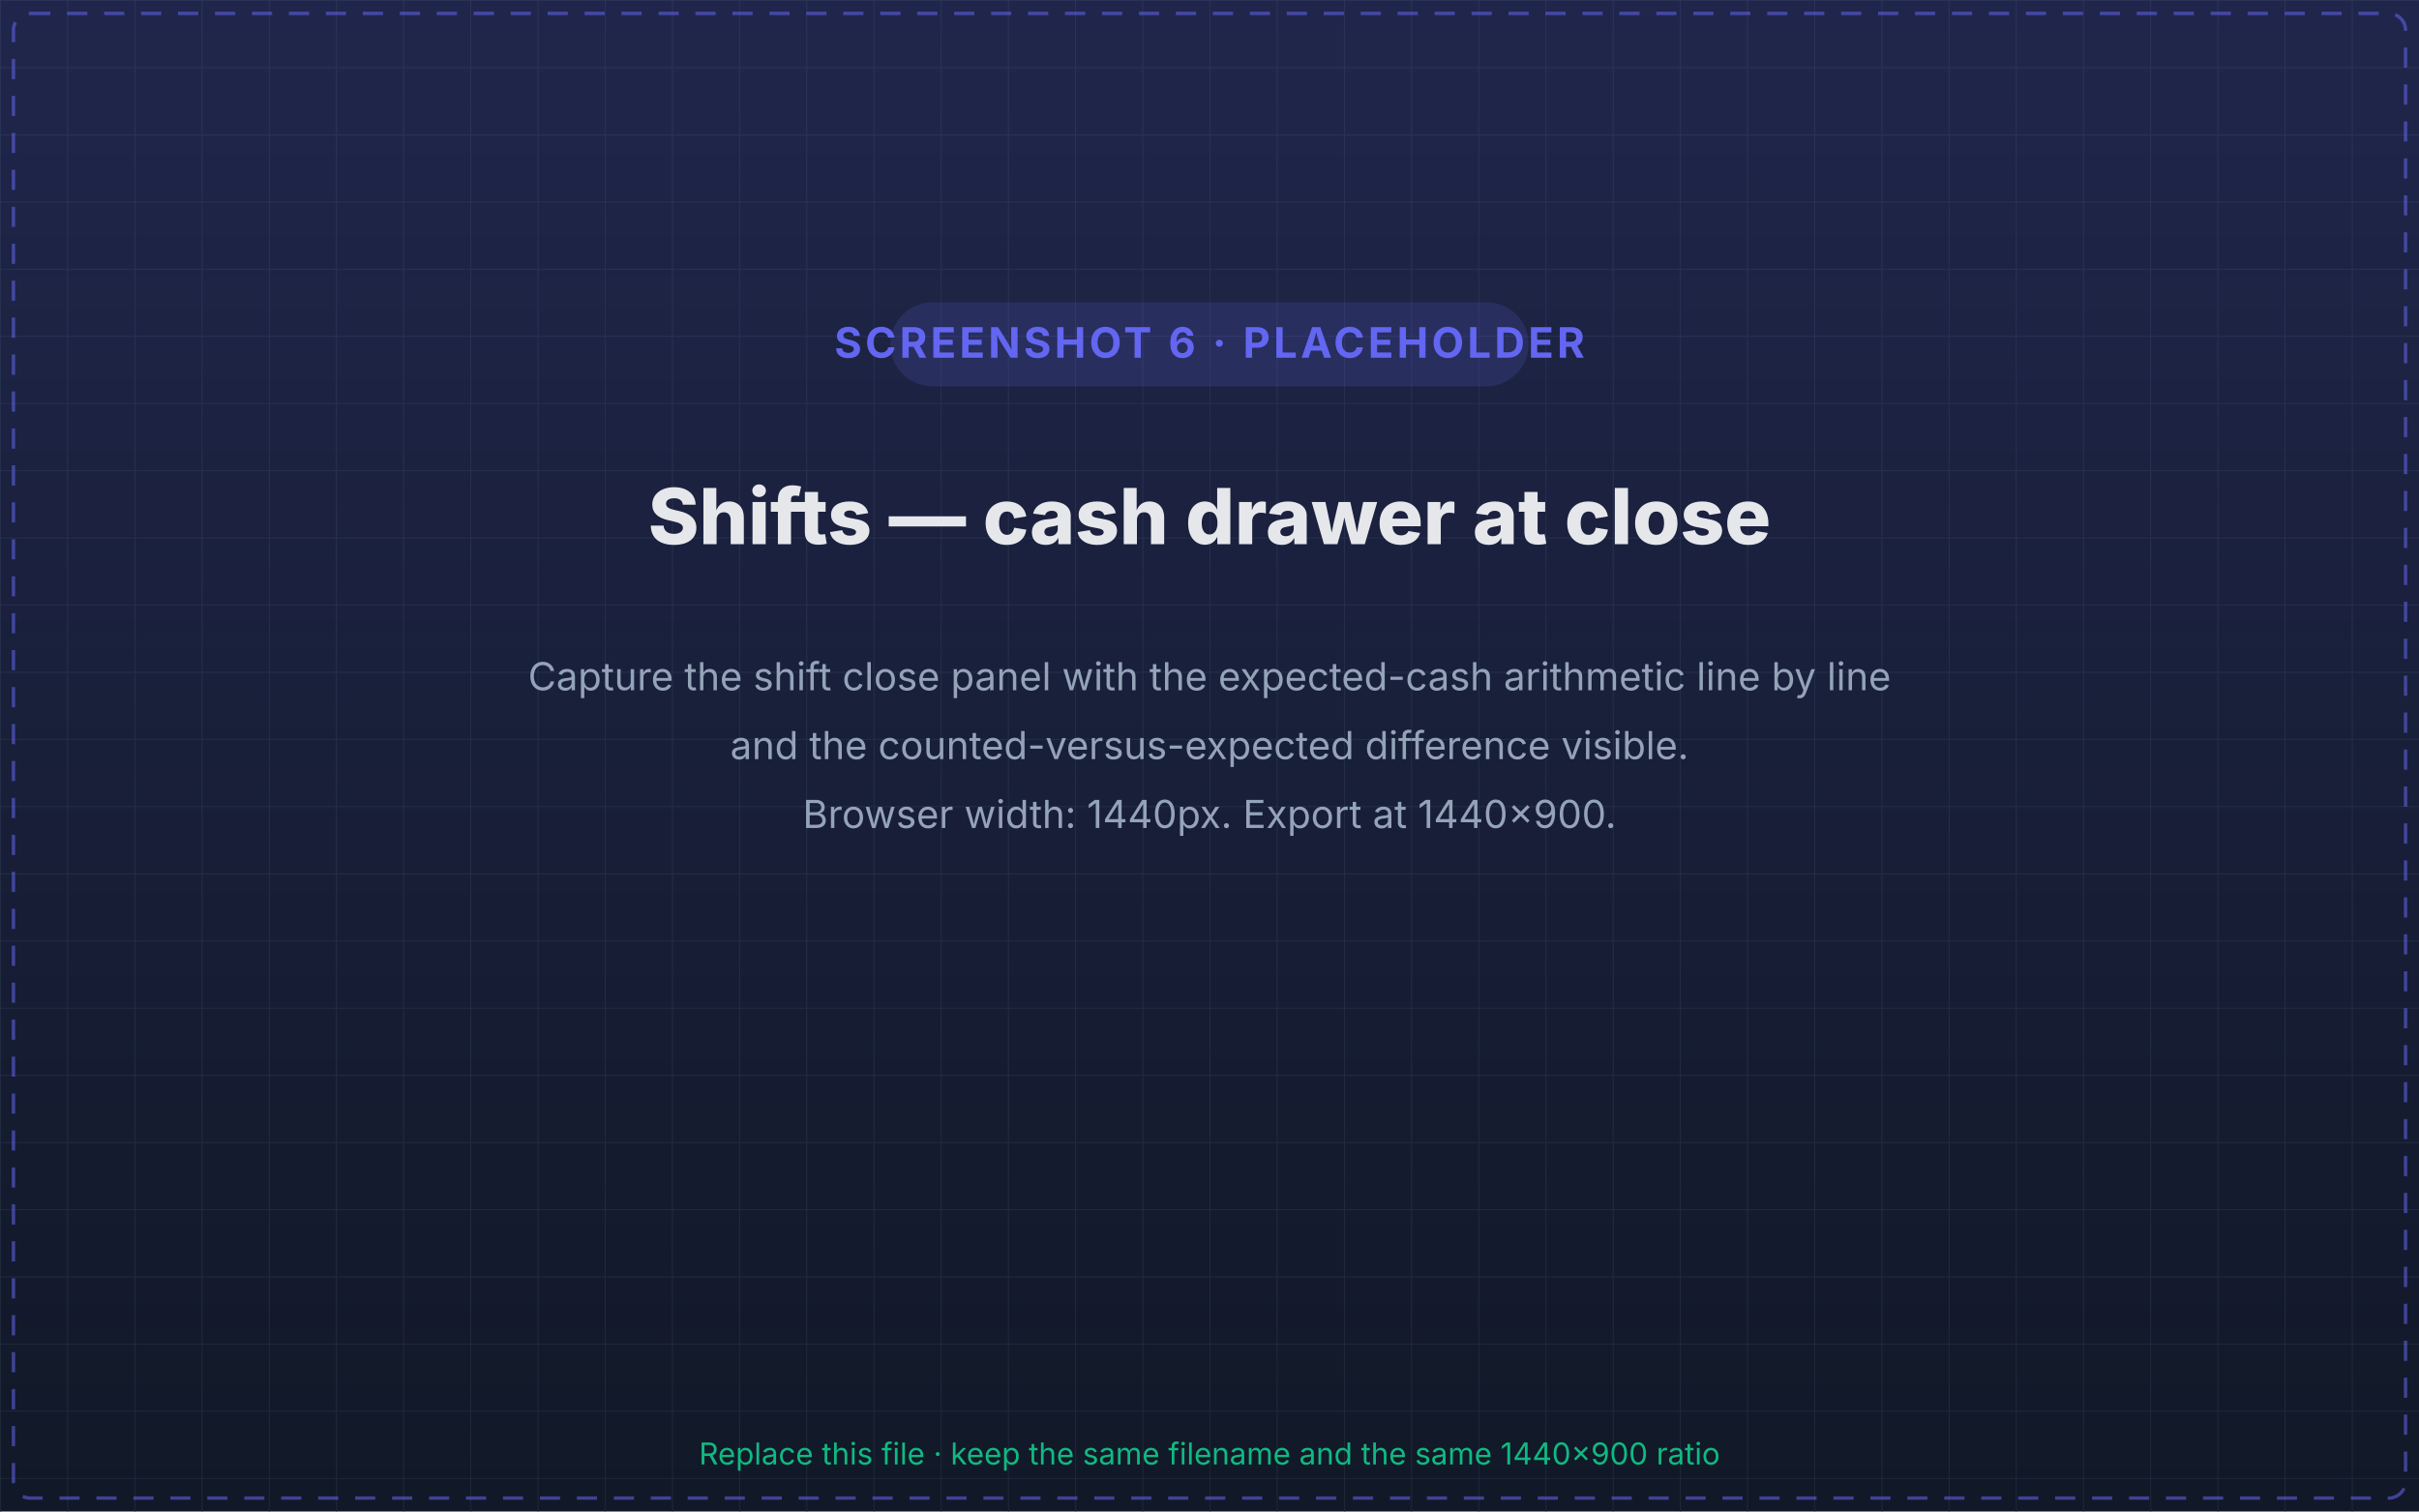
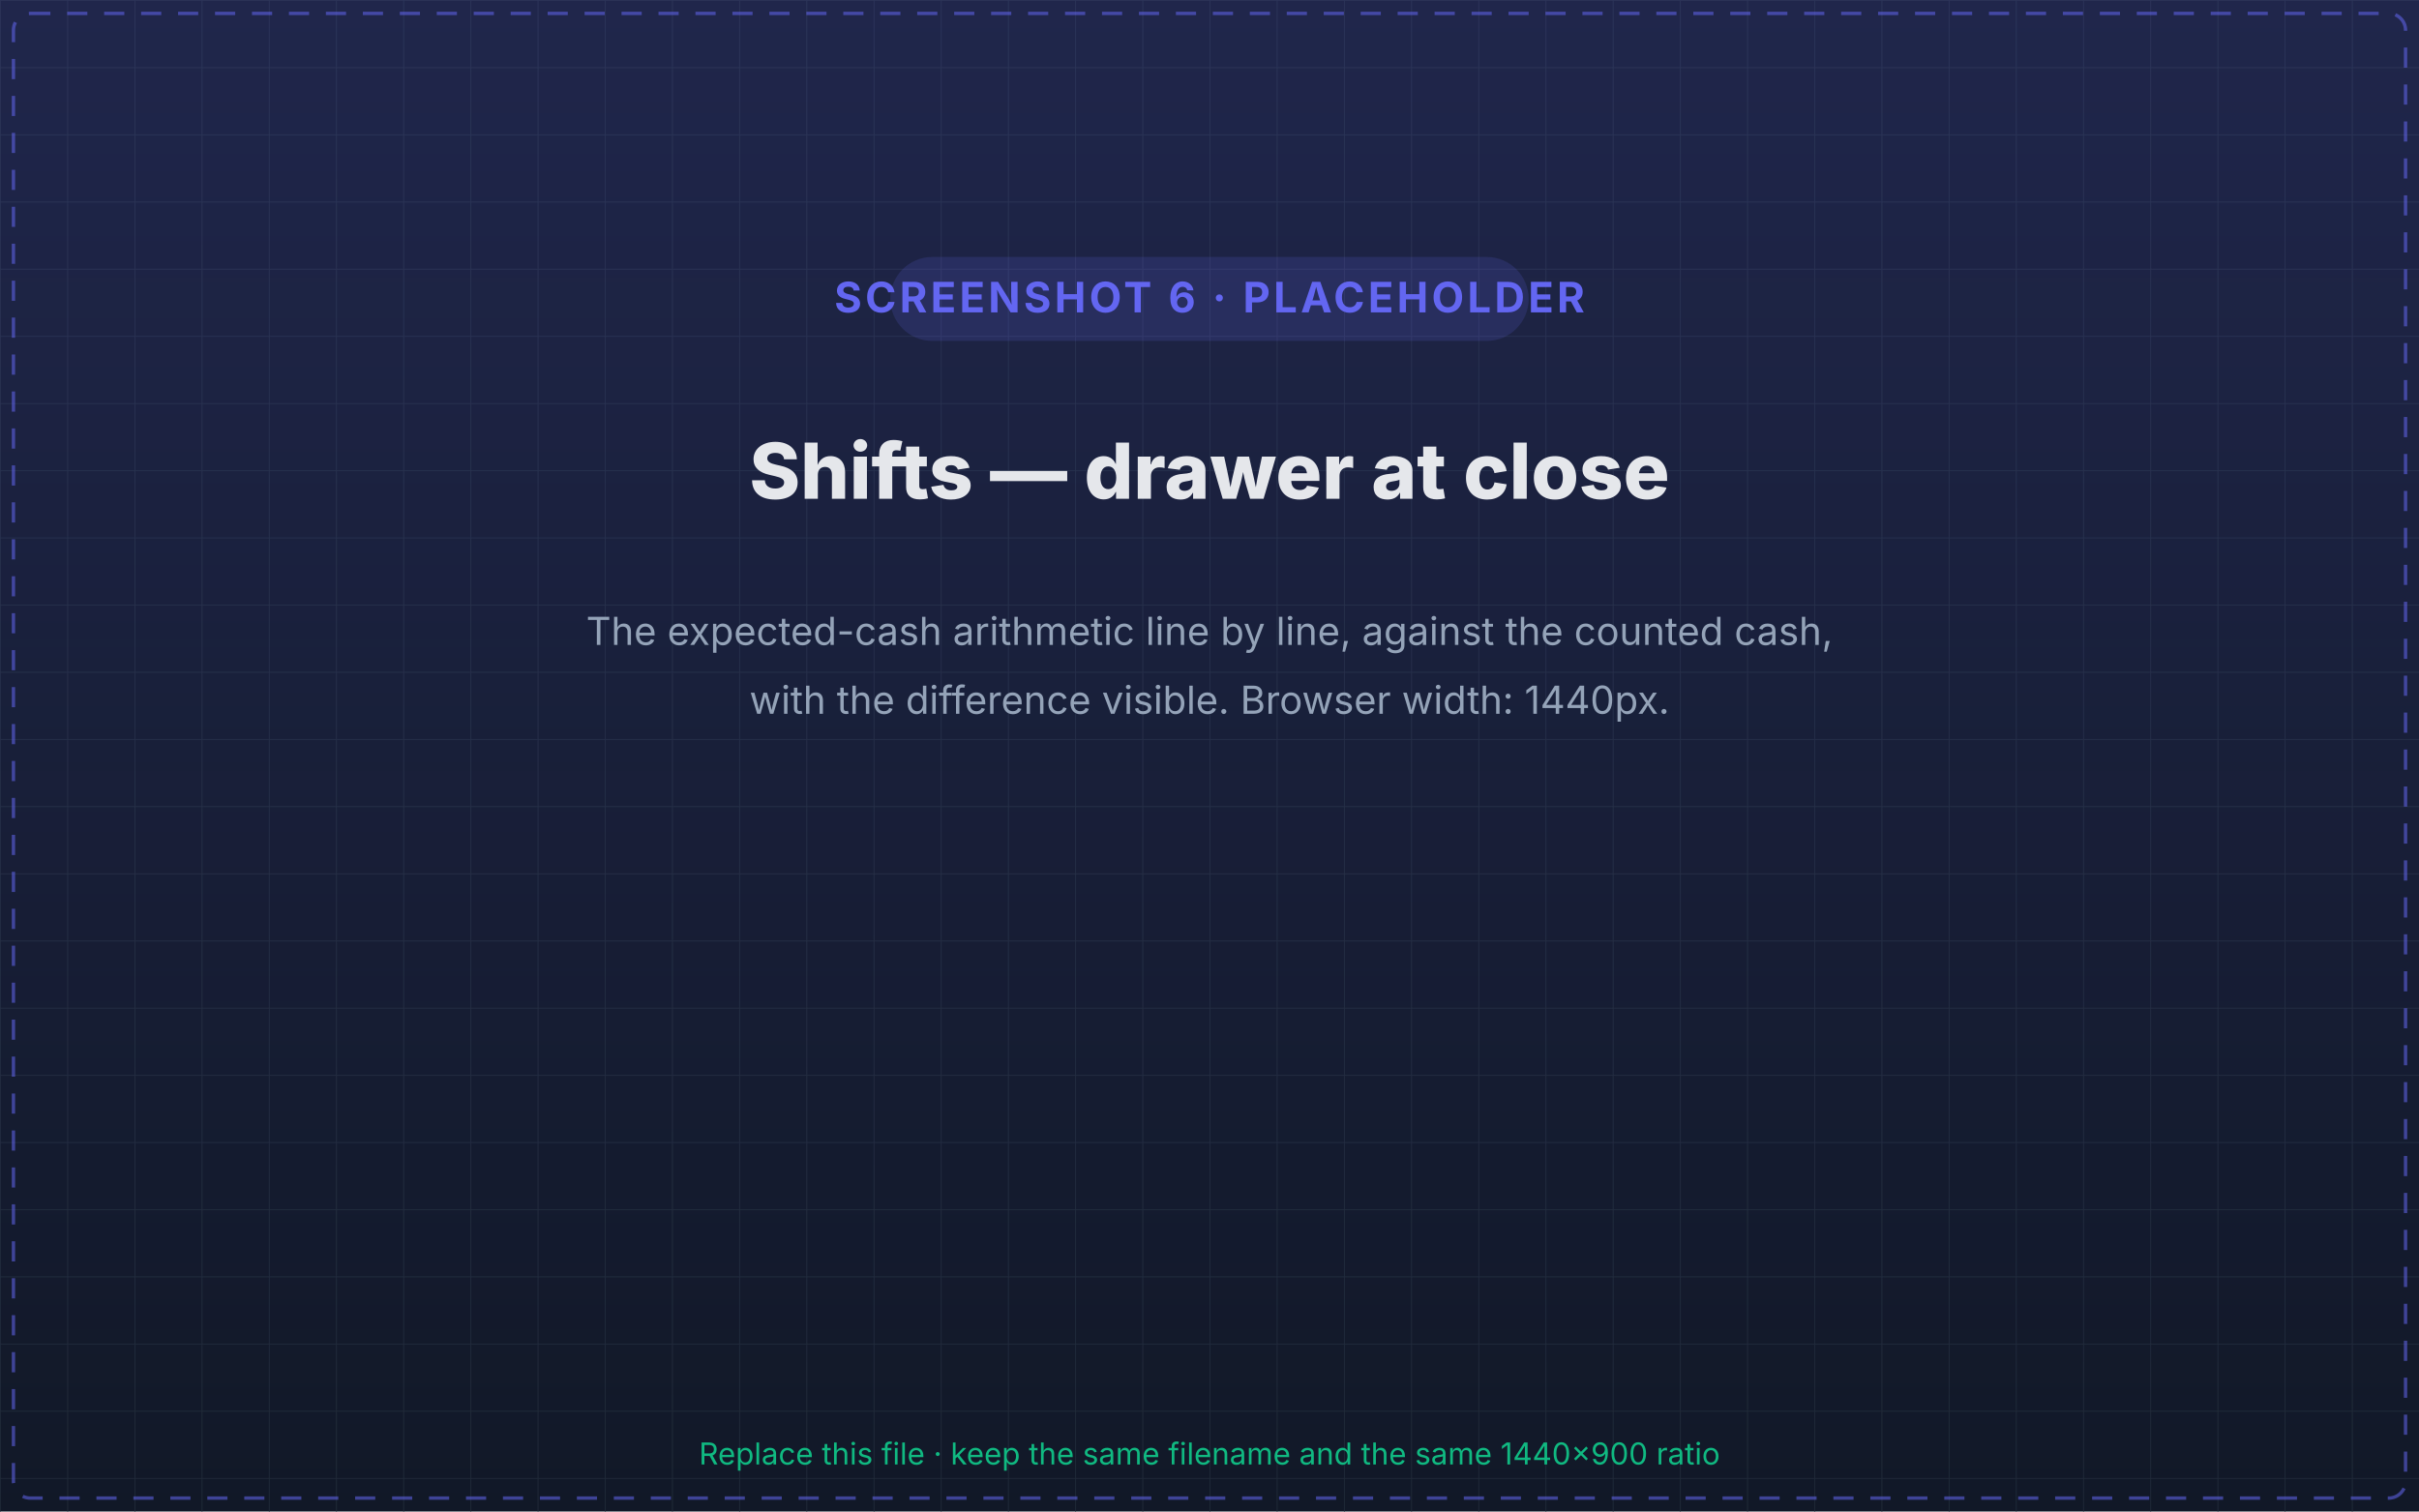
- <svg xmlns="http://www.w3.org/2000/svg" width="1440" height="900" viewBox="0 0 1440 900" role="img" aria-label="Shifts — cash drawer at close">
+ <svg xmlns="http://www.w3.org/2000/svg" width="1440" height="900" viewBox="0 0 1440 900" role="img" aria-label="Shifts — drawer at close">
  <defs>
    <pattern id="g" width="40" height="40" patternUnits="userSpaceOnUse">
      <path d="M40 0H0V40" fill="none" stroke="#1f2937" stroke-width="1" />
    </pattern>
    <linearGradient id="fade" x1="0" y1="0" x2="0" y2="1">
      <stop offset="0" stop-color="#6366f1" stop-opacity=".18" />
      <stop offset="1" stop-color="#6366f1" stop-opacity="0" />
    </linearGradient>
  </defs>
  <rect width="1440" height="900" fill="#111827" />
  <rect width="1440" height="900" fill="url(#g)" />
  <rect width="1440" height="900" fill="url(#fade)" />
  <rect x="8" y="8" width="1424" height="884" fill="none" rx="10" stroke="#6366f1" stroke-width="2" stroke-dasharray="12 10" opacity=".55" />
-   <rect x="530 " y="180" width="380" height="50" rx="25" fill="#6366f1" opacity=".16" />
-   <text x="720" y="213" text-anchor="middle" font-family="Inter,Segoe UI,Arial,sans-serif" font-size="25" font-weight="700" fill="#6366f1" letter-spacing="2">SCREENSHOT 6 · PLACEHOLDER</text>
-   <text x="720" y="324" text-anchor="middle" font-family="Inter,Segoe UI,Arial,sans-serif" font-size="46" font-weight="800" fill="#e5e7eb">Shifts — cash drawer at close</text>
-   <text x="720" y="411" text-anchor="middle" font-family="Inter,Segoe UI,Arial,sans-serif" font-size="23" fill="#94a3b8">Capture the shift close panel with the expected-cash arithmetic line by line</text>
-   <text x="720" y="452" text-anchor="middle" font-family="Inter,Segoe UI,Arial,sans-serif" font-size="23" fill="#94a3b8">and the counted-versus-expected difference visible.</text>
-   <text x="720" y="493" text-anchor="middle" font-family="Inter,Segoe UI,Arial,sans-serif" font-size="23" fill="#94a3b8">Browser width: 1440px. Export at 1440×900.</text>
+   <rect x="530" y="153" width="380" height="50" rx="25" fill="#6366f1" opacity=".16" />
+   <text x="720" y="186" text-anchor="middle" font-family="Inter,Segoe UI,Arial,sans-serif" font-size="25" font-weight="700" fill="#6366f1" letter-spacing="2">SCREENSHOT 6 · PLACEHOLDER</text>
+   <text x="720" y="297" text-anchor="middle" font-family="Inter,Segoe UI,Arial,sans-serif" font-size="46" font-weight="800" fill="#e5e7eb">Shifts — drawer at close</text>
+   <text x="720" y="384" text-anchor="middle" font-family="Inter,Segoe UI,Arial,sans-serif" font-size="23" fill="#94a3b8">The expected-cash arithmetic line by line, against the counted cash,</text>
+   <text x="720" y="425" text-anchor="middle" font-family="Inter,Segoe UI,Arial,sans-serif" font-size="23" fill="#94a3b8">with the difference visible.  Browser width: 1440px.</text>
  <text x="720" y="872" text-anchor="middle" font-family="Inter,Segoe UI,Arial,sans-serif" font-size="18" fill="#10b981">Replace this file · keep the same filename and the same 1440×900 ratio</text>
</svg>
